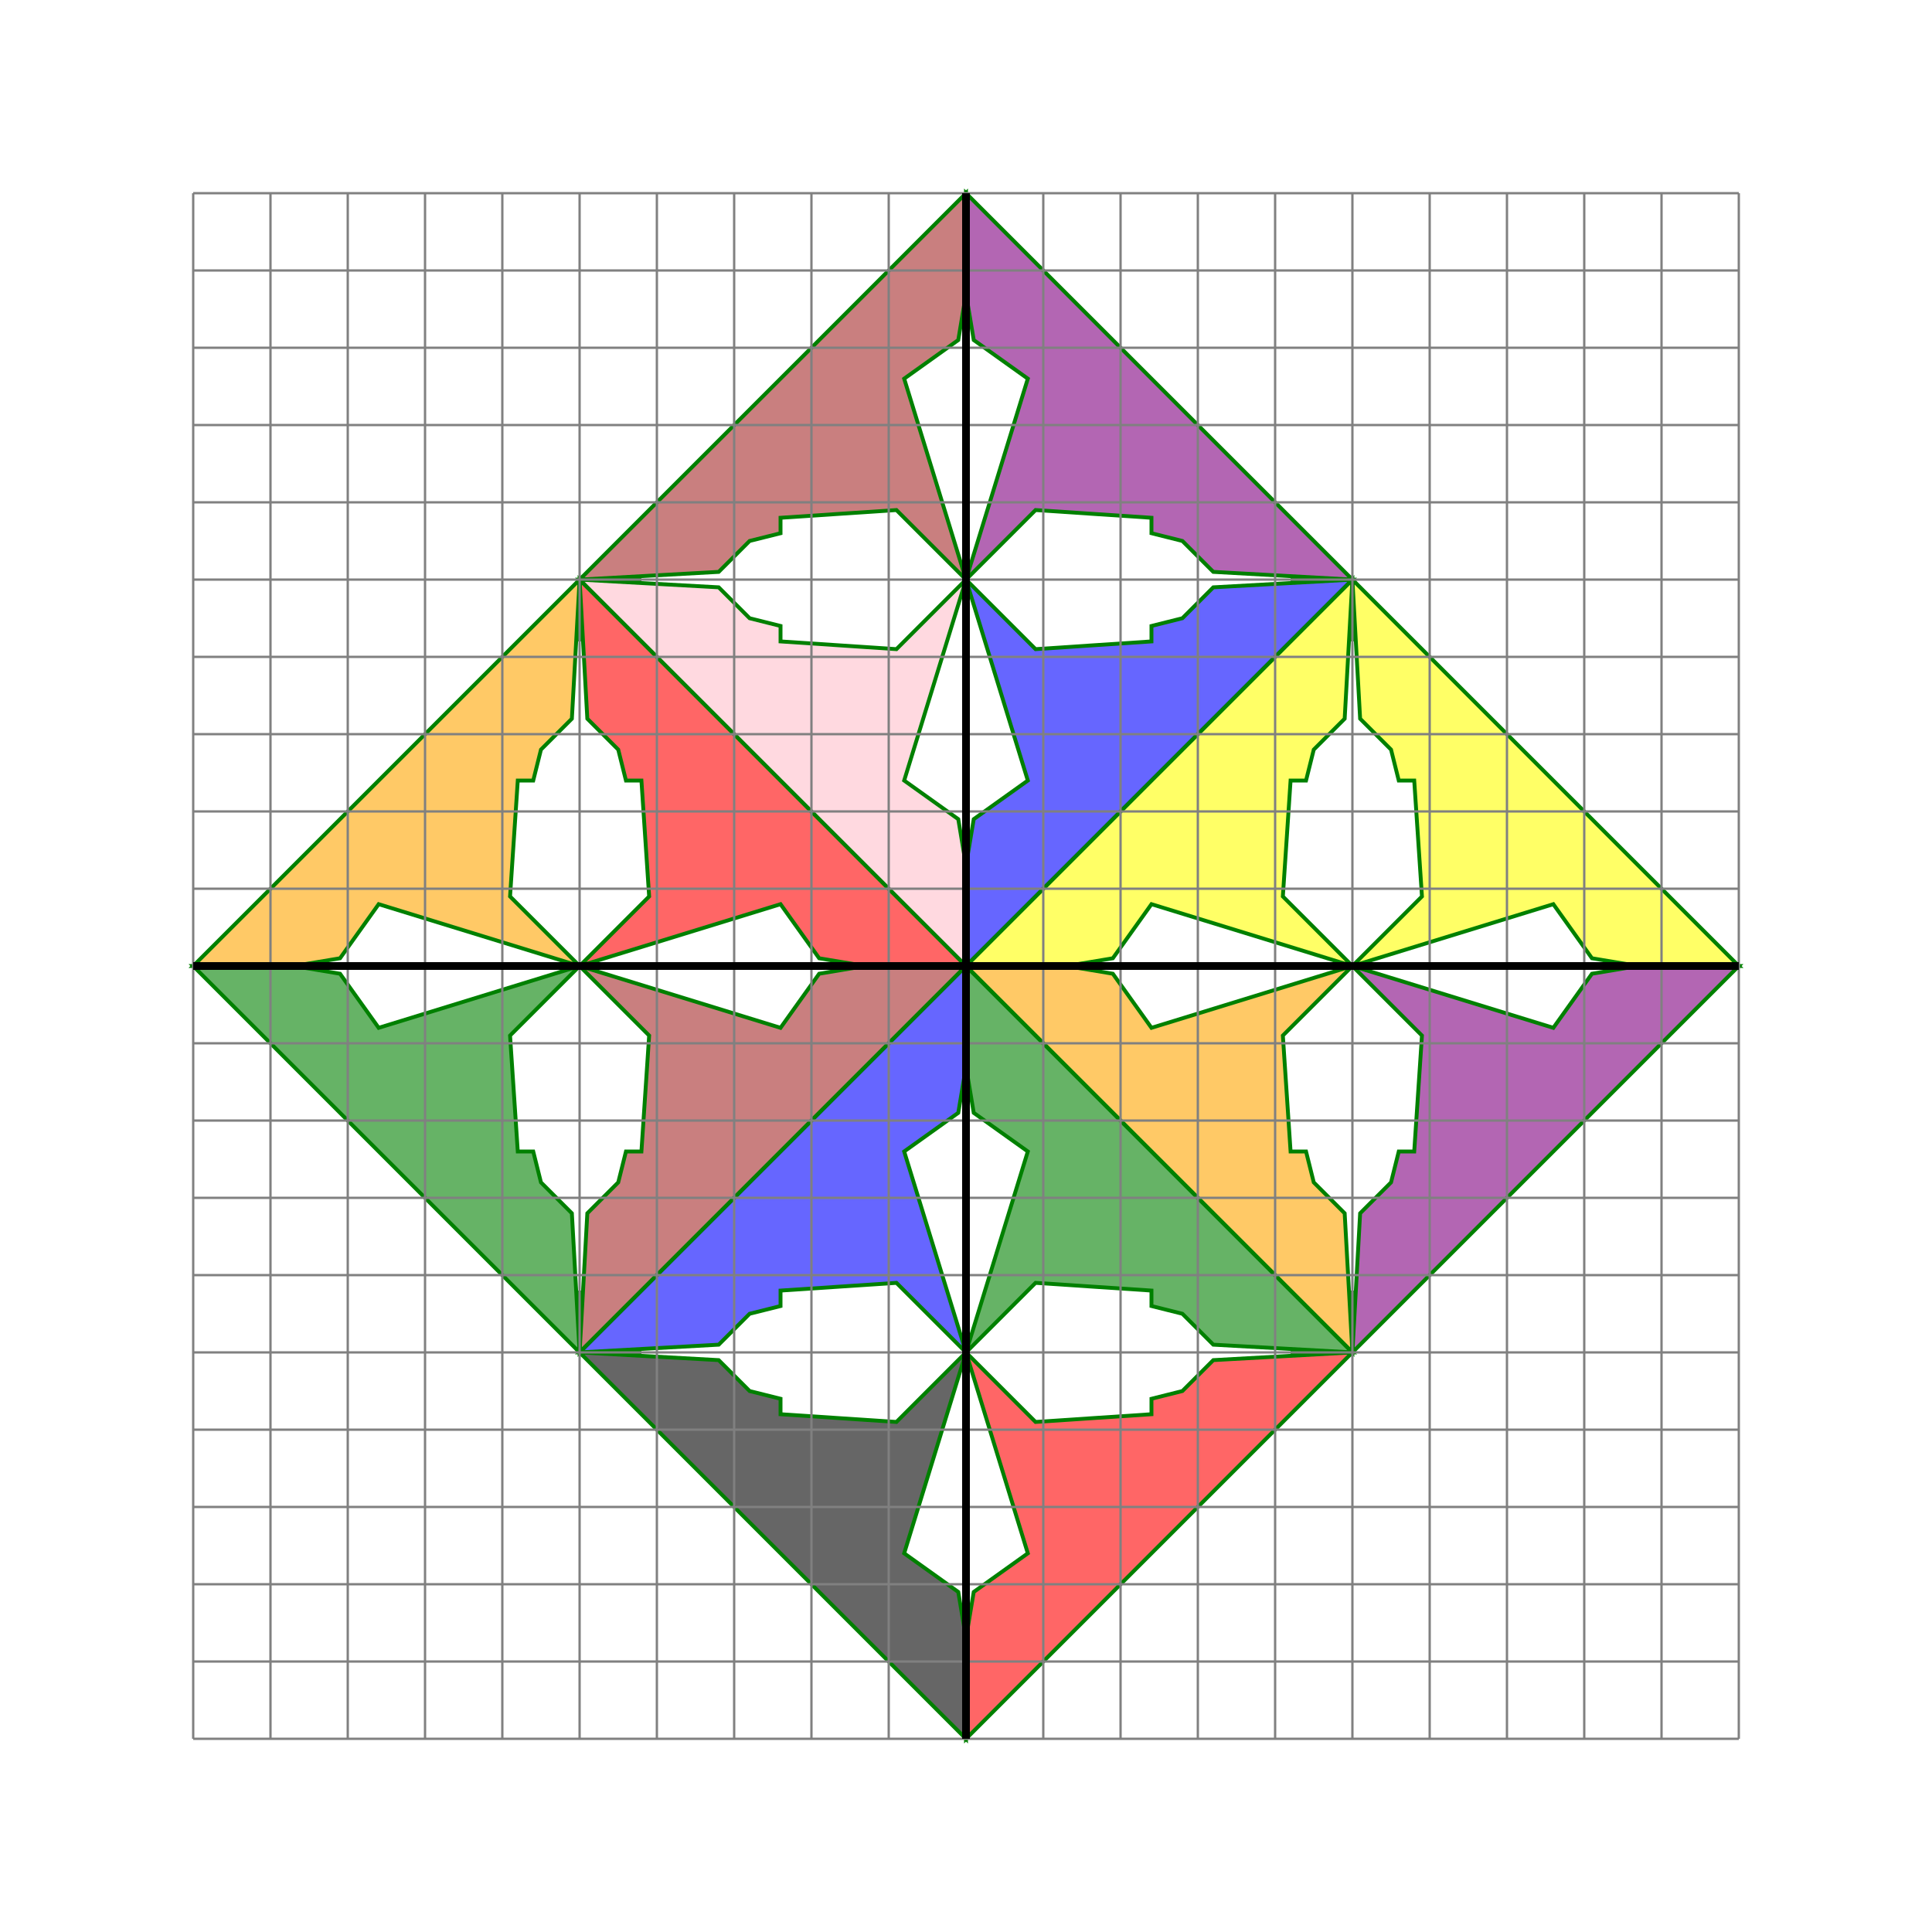
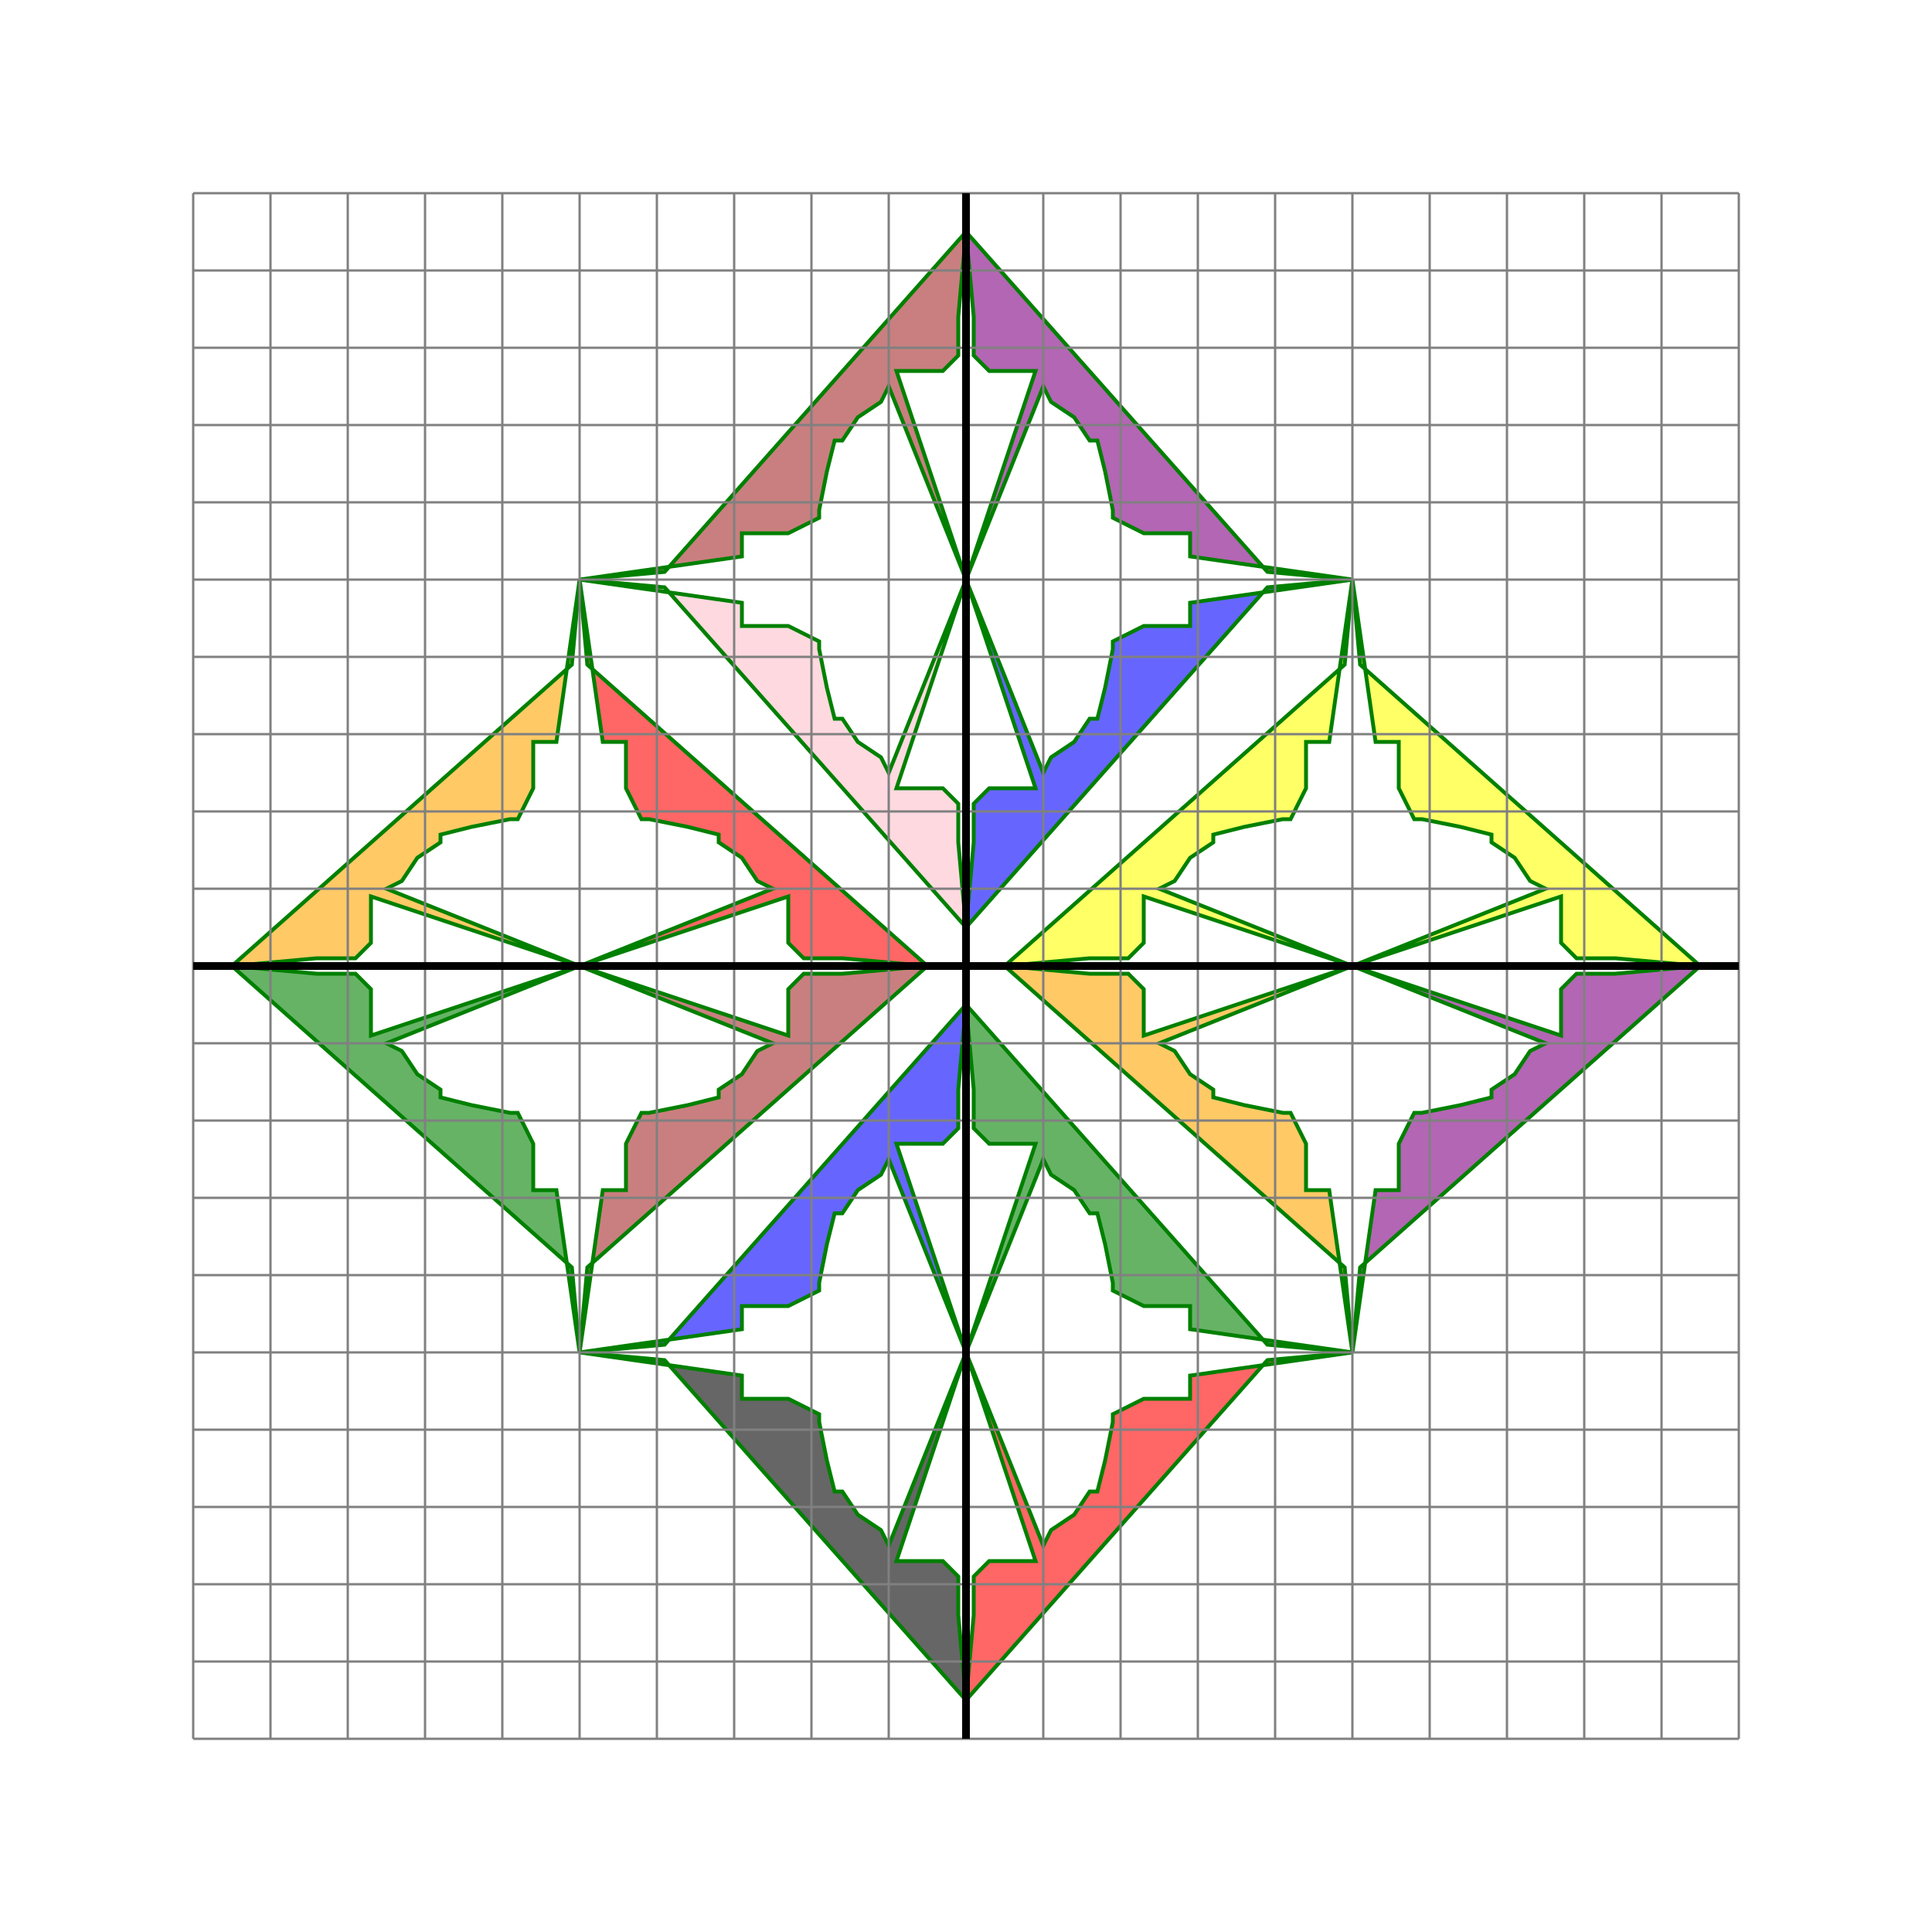
<svg xmlns="http://www.w3.org/2000/svg" width="250" height="250" viewBox="-125.0 -125.0 250 250">
  <defs>
</defs>
-   <path d="M0,0 l10,0 l3,0 l6,-1 l5,-7 l26,8 l-9,-9 l1,-15 l2,0 l1,-4 l4,-4 l1,-18 l0,8 l0,-1 l0,-7 Z" stroke-width="0.5" stroke="green" fill="yellow" fill-opacity="0.6" />
-   <path d="M0,0 l10,0 l3,0 l6,1 l5,7 l26,-8 l-9,9 l1,15 l2,0 l1,4 l4,4 l1,18 l0,-8 l0,1 l0,7 Z" stroke-width="0.5" stroke="green" fill="orange" fill-opacity="0.6" />
-   <path d="M0,0 l-10,0 l-3,0 l-6,-1 l-5,-7 l-26,8 l9,-9 l-1,-15 l-2,0 l-1,-4 l-4,-4 l-1,-18 l0,8 l0,-1 l0,-7 Z" stroke-width="0.5" stroke="green" fill="red" fill-opacity="0.6" />
-   <path d="M100,0 l-10,0 l-3,0 l-6,1 l-5,7 l-26,-8 l9,9 l-1,15 l-2,0 l-1,4 l-4,4 l-1,18 l0,-8 l0,1 l0,7 Z" stroke-width="0.5" stroke="green" fill="purple" fill-opacity="0.6" />
-   <path d="M0,0 l0,-10 l0,-3 l1,-6 l7,-5 l-8,-26 l9,9 l15,-1 l0,-2 l4,-1 l4,-4 l18,-1 l-8,0 l1,0 l7,0 Z" stroke-width="0.5" stroke="green" fill="blue" fill-opacity="0.6" />
-   <path d="M0,0 l0,10 l0,3 l1,6 l7,5 l-8,26 l9,-9 l15,1 l0,2 l4,1 l4,4 l18,1 l-8,0 l1,0 l7,0 Z" stroke-width="0.5" stroke="green" fill="green" fill-opacity="0.6" />
-   <path d="M0,0 l-10,0 l-3,0 l-6,1 l-5,7 l-26,-8 l9,9 l-1,15 l-2,0 l-1,4 l-4,4 l-1,18 l0,-8 l0,1 l0,7 Z" stroke-width="0.5" stroke="green" fill="brown" fill-opacity="0.6" />
-   <path d="M0,100 l0,-10 l0,-3 l-1,-6 l-7,-5 l8,-26 l-9,9 l-15,-1 l0,-2 l-4,-1 l-4,-4 l-18,-1 l8,0 l-1,0 l-7,0 Z" stroke-width="0.5" stroke="green" fill="black" fill-opacity="0.6" />
-   <path d="M0,0 l0,-10 l0,-3 l-1,-6 l-7,-5 l8,-26 l-9,9 l-15,-1 l0,-2 l-4,-1 l-4,-4 l-18,-1 l8,0 l-1,0 l-7,0 Z" stroke-width="0.5" stroke="green" fill="pink" fill-opacity="0.6" />
-   <path d="M100,0 l-10,0 l-3,0 l-6,-1 l-5,-7 l-26,8 l9,-9 l-1,-15 l-2,0 l-1,-4 l-4,-4 l-1,-18 l0,8 l0,-1 l0,-7 Z" stroke-width="0.5" stroke="green" fill="yellow" fill-opacity="0.6" />
-   <path d="M-100,0 l10,0 l3,0 l6,-1 l5,-7 l26,8 l-9,-9 l1,-15 l2,0 l1,-4 l4,-4 l1,-18 l0,8 l0,-1 l0,-7 Z" stroke-width="0.5" stroke="green" fill="orange" fill-opacity="0.6" />
-   <path d="M0,100 l0,-10 l0,-3 l1,-6 l7,-5 l-8,-26 l9,9 l15,-1 l0,-2 l4,-1 l4,-4 l18,-1 l-8,0 l1,0 l7,0 Z" stroke-width="0.5" stroke="green" fill="red" fill-opacity="0.6" />
-   <path d="M0,-100 l0,10 l0,3 l1,6 l7,5 l-8,26 l9,-9 l15,1 l0,2 l4,1 l4,4 l18,1 l-8,0 l1,0 l7,0 Z" stroke-width="0.5" stroke="green" fill="purple" fill-opacity="0.6" />
-   <path d="M0,0 l0,10 l0,3 l-1,6 l-7,5 l8,26 l-9,-9 l-15,1 l0,2 l-4,1 l-4,4 l-18,1 l8,0 l-1,0 l-7,0 Z" stroke-width="0.5" stroke="green" fill="blue" fill-opacity="0.6" />
-   <path d="M-100,0 l10,0 l3,0 l6,1 l5,7 l26,-8 l-9,9 l1,15 l2,0 l1,4 l4,4 l1,18 l0,-8 l0,1 l0,7 Z" stroke-width="0.5" stroke="green" fill="green" fill-opacity="0.6" />
-   <path d="M0,-100 l0,10 l0,3 l-1,6 l-7,5 l8,26 l-9,-9 l-15,1 l0,2 l-4,1 l-4,4 l-18,1 l8,0 l-1,0 l-7,0 Z" stroke-width="0.5" stroke="green" fill="brown" fill-opacity="0.6" />
+   <path d="M5,0 l11,-1 l5,0 l1,-1 l1,-1 l0,-4 l0,-2 l27,9 l-25,-10 l2,-1 l2,-3 l0,0 l3,-2 l0,-1 l4,-1 l5,-1 l1,0 l2,-4 l0,-6 l3,0 l3,-21 l-1,11 Z" stroke-width="0.5" stroke="green" fill="yellow" fill-opacity="0.6" />
+   <path d="M5,0 l11,1 l5,0 l1,1 l1,1 l0,4 l0,2 l27,-9 l-25,10 l2,1 l2,3 l0,0 l3,2 l0,1 l4,1 l5,1 l1,0 l2,4 l0,6 l3,0 l3,21 l-1,-11 Z" stroke-width="0.5" stroke="green" fill="orange" fill-opacity="0.6" />
+   <path d="M-5,0 l-11,-1 l-5,0 l-1,-1 l-1,-1 l0,-4 l0,-2 l-27,9 l25,-10 l-2,-1 l-2,-3 l0,0 l-3,-2 l0,-1 l-4,-1 l-5,-1 l-1,0 l-2,-4 l0,-6 l-3,0 l-3,-21 l1,11 Z" stroke-width="0.5" stroke="green" fill="red" fill-opacity="0.6" />
+   <path d="M95,0 l-11,1 l-5,0 l-1,1 l-1,1 l0,4 l0,2 l-27,-9 l25,10 l-2,1 l-2,3 l0,0 l-3,2 l0,1 l-4,1 l-5,1 l-1,0 l-2,4 l0,6 l-3,0 l-3,21 l1,-11 Z" stroke-width="0.5" stroke="green" fill="purple" fill-opacity="0.6" />
+   <path d="M0,-5 l1,-11 l0,-5 l1,-1 l1,-1 l4,0 l2,0 l-9,-27 l10,25 l1,-2 l3,-2 l0,0 l2,-3 l1,0 l1,-4 l1,-5 l0,-1 l4,-2 l6,0 l0,-3 l21,-3 l-11,1 Z" stroke-width="0.5" stroke="green" fill="blue" fill-opacity="0.6" />
+   <path d="M0,5 l1,11 l0,5 l1,1 l1,1 l4,0 l2,0 l-9,27 l10,-25 l1,2 l3,2 l0,0 l2,3 l1,0 l1,4 l1,5 l0,1 l4,2 l6,0 l0,3 l21,3 l-11,-1 Z" stroke-width="0.5" stroke="green" fill="green" fill-opacity="0.6" />
+   <path d="M-5,0 l-11,1 l-5,0 l-1,1 l-1,1 l0,4 l0,2 l-27,-9 l25,10 l-2,1 l-2,3 l0,0 l-3,2 l0,1 l-4,1 l-5,1 l-1,0 l-2,4 l0,6 l-3,0 l-3,21 l1,-11 Z" stroke-width="0.5" stroke="green" fill="brown" fill-opacity="0.6" />
+   <path d="M0,95 l-1,-11 l0,-5 l-1,-1 l-1,-1 l-4,0 l-2,0 l9,-27 l-10,25 l-1,-2 l-3,-2 l0,0 l-2,-3 l-1,0 l-1,-4 l-1,-5 l0,-1 l-4,-2 l-6,0 l0,-3 l-21,-3 l11,1 Z" stroke-width="0.5" stroke="green" fill="black" fill-opacity="0.6" />
+   <path d="M0,-5 l-1,-11 l0,-5 l-1,-1 l-1,-1 l-4,0 l-2,0 l9,-27 l-10,25 l-1,-2 l-3,-2 l0,0 l-2,-3 l-1,0 l-1,-4 l-1,-5 l0,-1 l-4,-2 l-6,0 l0,-3 l-21,-3 l11,1 Z" stroke-width="0.5" stroke="green" fill="pink" fill-opacity="0.6" />
+   <path d="M95,0 l-11,-1 l-5,0 l-1,-1 l-1,-1 l0,-4 l0,-2 l-27,9 l25,-10 l-2,-1 l-2,-3 l0,0 l-3,-2 l0,-1 l-4,-1 l-5,-1 l-1,0 l-2,-4 l0,-6 l-3,0 l-3,-21 l1,11 Z" stroke-width="0.5" stroke="green" fill="yellow" fill-opacity="0.6" />
+   <path d="M-95,0 l11,-1 l5,0 l1,-1 l1,-1 l0,-4 l0,-2 l27,9 l-25,-10 l2,-1 l2,-3 l0,0 l3,-2 l0,-1 l4,-1 l5,-1 l1,0 l2,-4 l0,-6 l3,0 l3,-21 l-1,11 Z" stroke-width="0.5" stroke="green" fill="orange" fill-opacity="0.6" />
+   <path d="M0,95 l1,-11 l0,-5 l1,-1 l1,-1 l4,0 l2,0 l-9,-27 l10,25 l1,-2 l3,-2 l0,0 l2,-3 l1,0 l1,-4 l1,-5 l0,-1 l4,-2 l6,0 l0,-3 l21,-3 l-11,1 Z" stroke-width="0.5" stroke="green" fill="red" fill-opacity="0.6" />
+   <path d="M0,-95 l1,11 l0,5 l1,1 l1,1 l4,0 l2,0 l-9,27 l10,-25 l1,2 l3,2 l0,0 l2,3 l1,0 l1,4 l1,5 l0,1 l4,2 l6,0 l0,3 l21,3 l-11,-1 Z" stroke-width="0.5" stroke="green" fill="purple" fill-opacity="0.6" />
+   <path d="M0,5 l-1,11 l0,5 l-1,1 l-1,1 l-4,0 l-2,0 l9,27 l-10,-25 l-1,2 l-3,2 l0,0 l-2,3 l-1,0 l-1,4 l-1,5 l0,1 l-4,2 l-6,0 l0,3 l-21,3 l11,-1 Z" stroke-width="0.5" stroke="green" fill="blue" fill-opacity="0.6" />
+   <path d="M-95,0 l11,1 l5,0 l1,1 l1,1 l0,4 l0,2 l27,-9 l-25,10 l2,1 l2,3 l0,0 l3,2 l0,1 l4,1 l5,1 l1,0 l2,4 l0,6 l3,0 l3,21 l-1,-11 Z" stroke-width="0.5" stroke="green" fill="green" fill-opacity="0.6" />
+   <path d="M0,-95 l-1,11 l0,5 l-1,1 l-1,1 l-4,0 l-2,0 l9,27 l-10,-25 l-1,2 l-3,2 l0,0 l-2,3 l-1,0 l-1,4 l-1,5 l0,1 l-4,2 l-6,0 l0,3 l-21,3 l11,-1 Z" stroke-width="0.5" stroke="green" fill="brown" fill-opacity="0.6" />
  <path d="M-100,100 L-100,-100" stroke="grey" stroke-width="0.3" fill="none" />
  <path d="M-100,100 L100,100" stroke="grey" stroke-width="0.3" fill="none" />
  <path d="M-90,100 L-90,-100" stroke="grey" stroke-width="0.3" fill="none" />
  <path d="M-100,90 L100,90" stroke="grey" stroke-width="0.3" fill="none" />
  <path d="M-80,100 L-80,-100" stroke="grey" stroke-width="0.3" fill="none" />
  <path d="M-100,80 L100,80" stroke="grey" stroke-width="0.3" fill="none" />
  <path d="M-70,100 L-70,-100" stroke="grey" stroke-width="0.3" fill="none" />
  <path d="M-100,70 L100,70" stroke="grey" stroke-width="0.3" fill="none" />
  <path d="M-60,100 L-60,-100" stroke="grey" stroke-width="0.3" fill="none" />
  <path d="M-100,60 L100,60" stroke="grey" stroke-width="0.3" fill="none" />
  <path d="M-50,100 L-50,-100" stroke="grey" stroke-width="0.3" fill="none" />
  <path d="M-100,50 L100,50" stroke="grey" stroke-width="0.3" fill="none" />
  <path d="M-40,100 L-40,-100" stroke="grey" stroke-width="0.3" fill="none" />
  <path d="M-100,40 L100,40" stroke="grey" stroke-width="0.3" fill="none" />
  <path d="M-30,100 L-30,-100" stroke="grey" stroke-width="0.3" fill="none" />
  <path d="M-100,30 L100,30" stroke="grey" stroke-width="0.3" fill="none" />
  <path d="M-20,100 L-20,-100" stroke="grey" stroke-width="0.3" fill="none" />
  <path d="M-100,20 L100,20" stroke="grey" stroke-width="0.3" fill="none" />
  <path d="M-10,100 L-10,-100" stroke="grey" stroke-width="0.3" fill="none" />
  <path d="M-100,10 L100,10" stroke="grey" stroke-width="0.3" fill="none" />
  <path d="M0,100 L0,-100" stroke="grey" stroke-width="0.3" fill="none" />
  <path d="M-100,0 L100,0" stroke="grey" stroke-width="0.3" fill="none" />
  <path d="M10,100 L10,-100" stroke="grey" stroke-width="0.3" fill="none" />
  <path d="M-100,-10 L100,-10" stroke="grey" stroke-width="0.3" fill="none" />
  <path d="M20,100 L20,-100" stroke="grey" stroke-width="0.3" fill="none" />
  <path d="M-100,-20 L100,-20" stroke="grey" stroke-width="0.3" fill="none" />
  <path d="M30,100 L30,-100" stroke="grey" stroke-width="0.3" fill="none" />
  <path d="M-100,-30 L100,-30" stroke="grey" stroke-width="0.3" fill="none" />
  <path d="M40,100 L40,-100" stroke="grey" stroke-width="0.3" fill="none" />
  <path d="M-100,-40 L100,-40" stroke="grey" stroke-width="0.3" fill="none" />
  <path d="M50,100 L50,-100" stroke="grey" stroke-width="0.3" fill="none" />
  <path d="M-100,-50 L100,-50" stroke="grey" stroke-width="0.3" fill="none" />
  <path d="M60,100 L60,-100" stroke="grey" stroke-width="0.3" fill="none" />
  <path d="M-100,-60 L100,-60" stroke="grey" stroke-width="0.3" fill="none" />
  <path d="M70,100 L70,-100" stroke="grey" stroke-width="0.3" fill="none" />
  <path d="M-100,-70 L100,-70" stroke="grey" stroke-width="0.3" fill="none" />
  <path d="M80,100 L80,-100" stroke="grey" stroke-width="0.3" fill="none" />
  <path d="M-100,-80 L100,-80" stroke="grey" stroke-width="0.3" fill="none" />
  <path d="M90,100 L90,-100" stroke="grey" stroke-width="0.3" fill="none" />
  <path d="M-100,-90 L100,-90" stroke="grey" stroke-width="0.3" fill="none" />
  <path d="M100,100 L100,-100" stroke="grey" stroke-width="0.3" fill="none" />
  <path d="M-100,-100 L100,-100" stroke="grey" stroke-width="0.3" fill="none" />
  <path d="M-100,0 L100,0" stroke="black" stroke-width="1" fill="none" />
  <path d="M0,100 L0,-100" stroke="black" stroke-width="1" fill="none" />
</svg>
